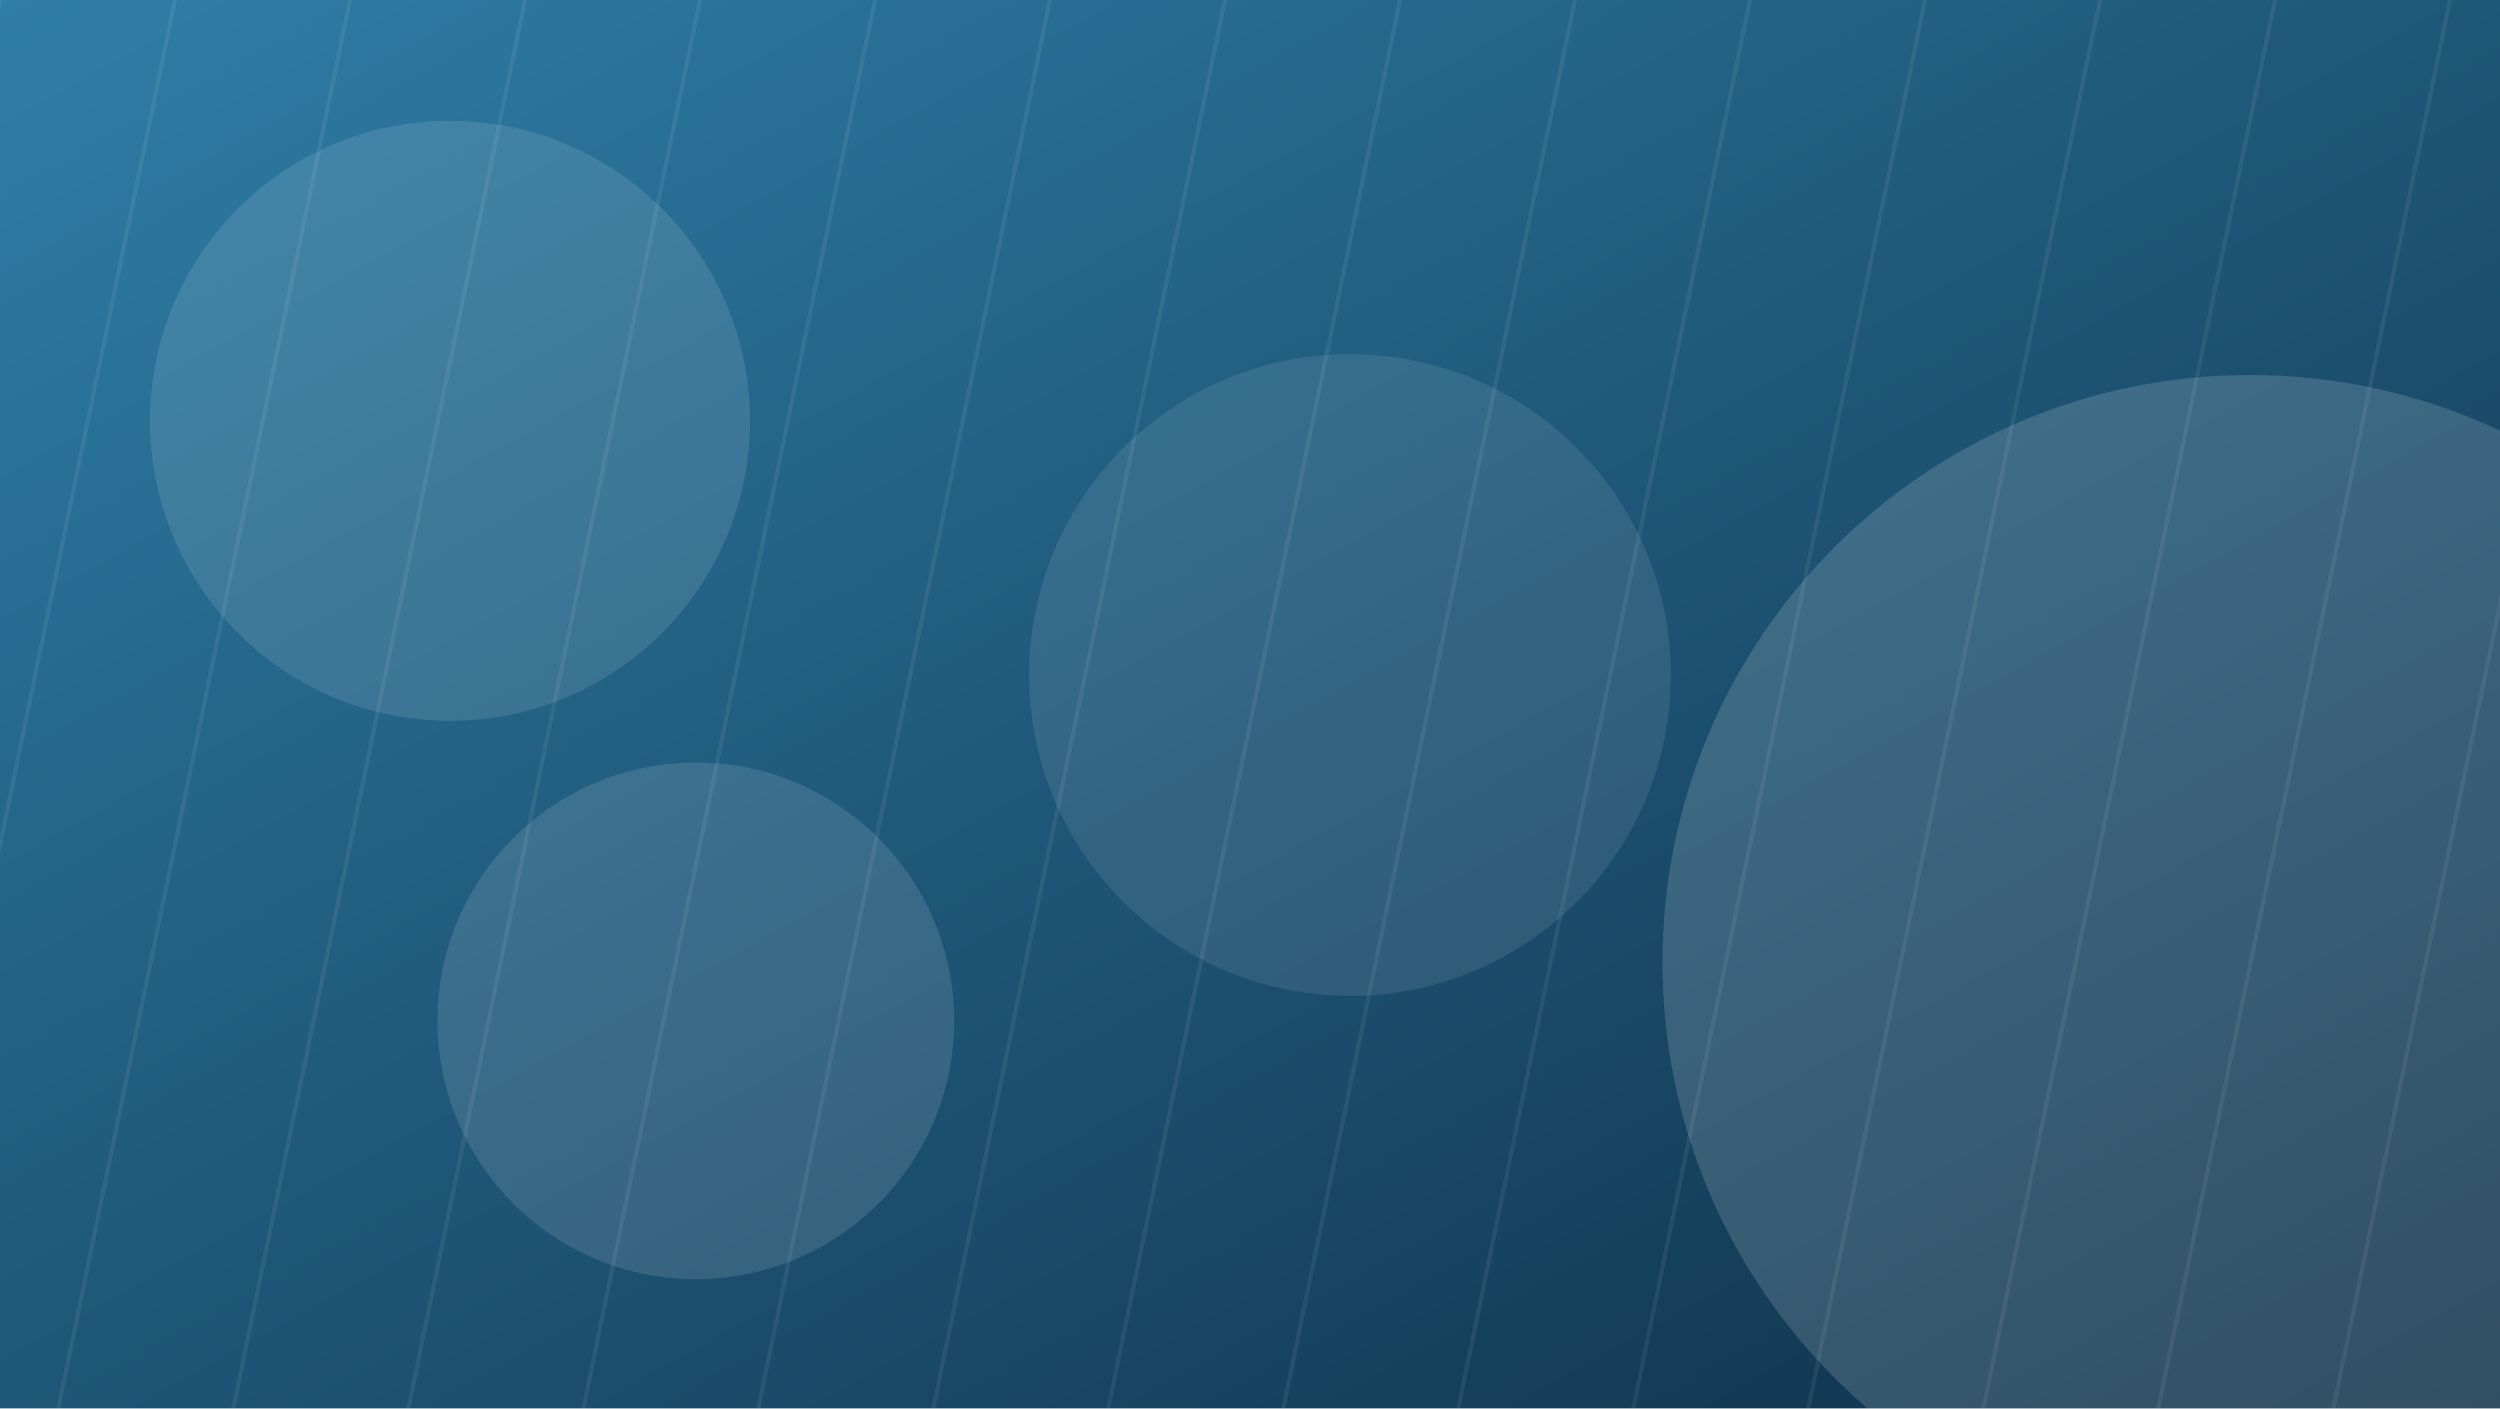
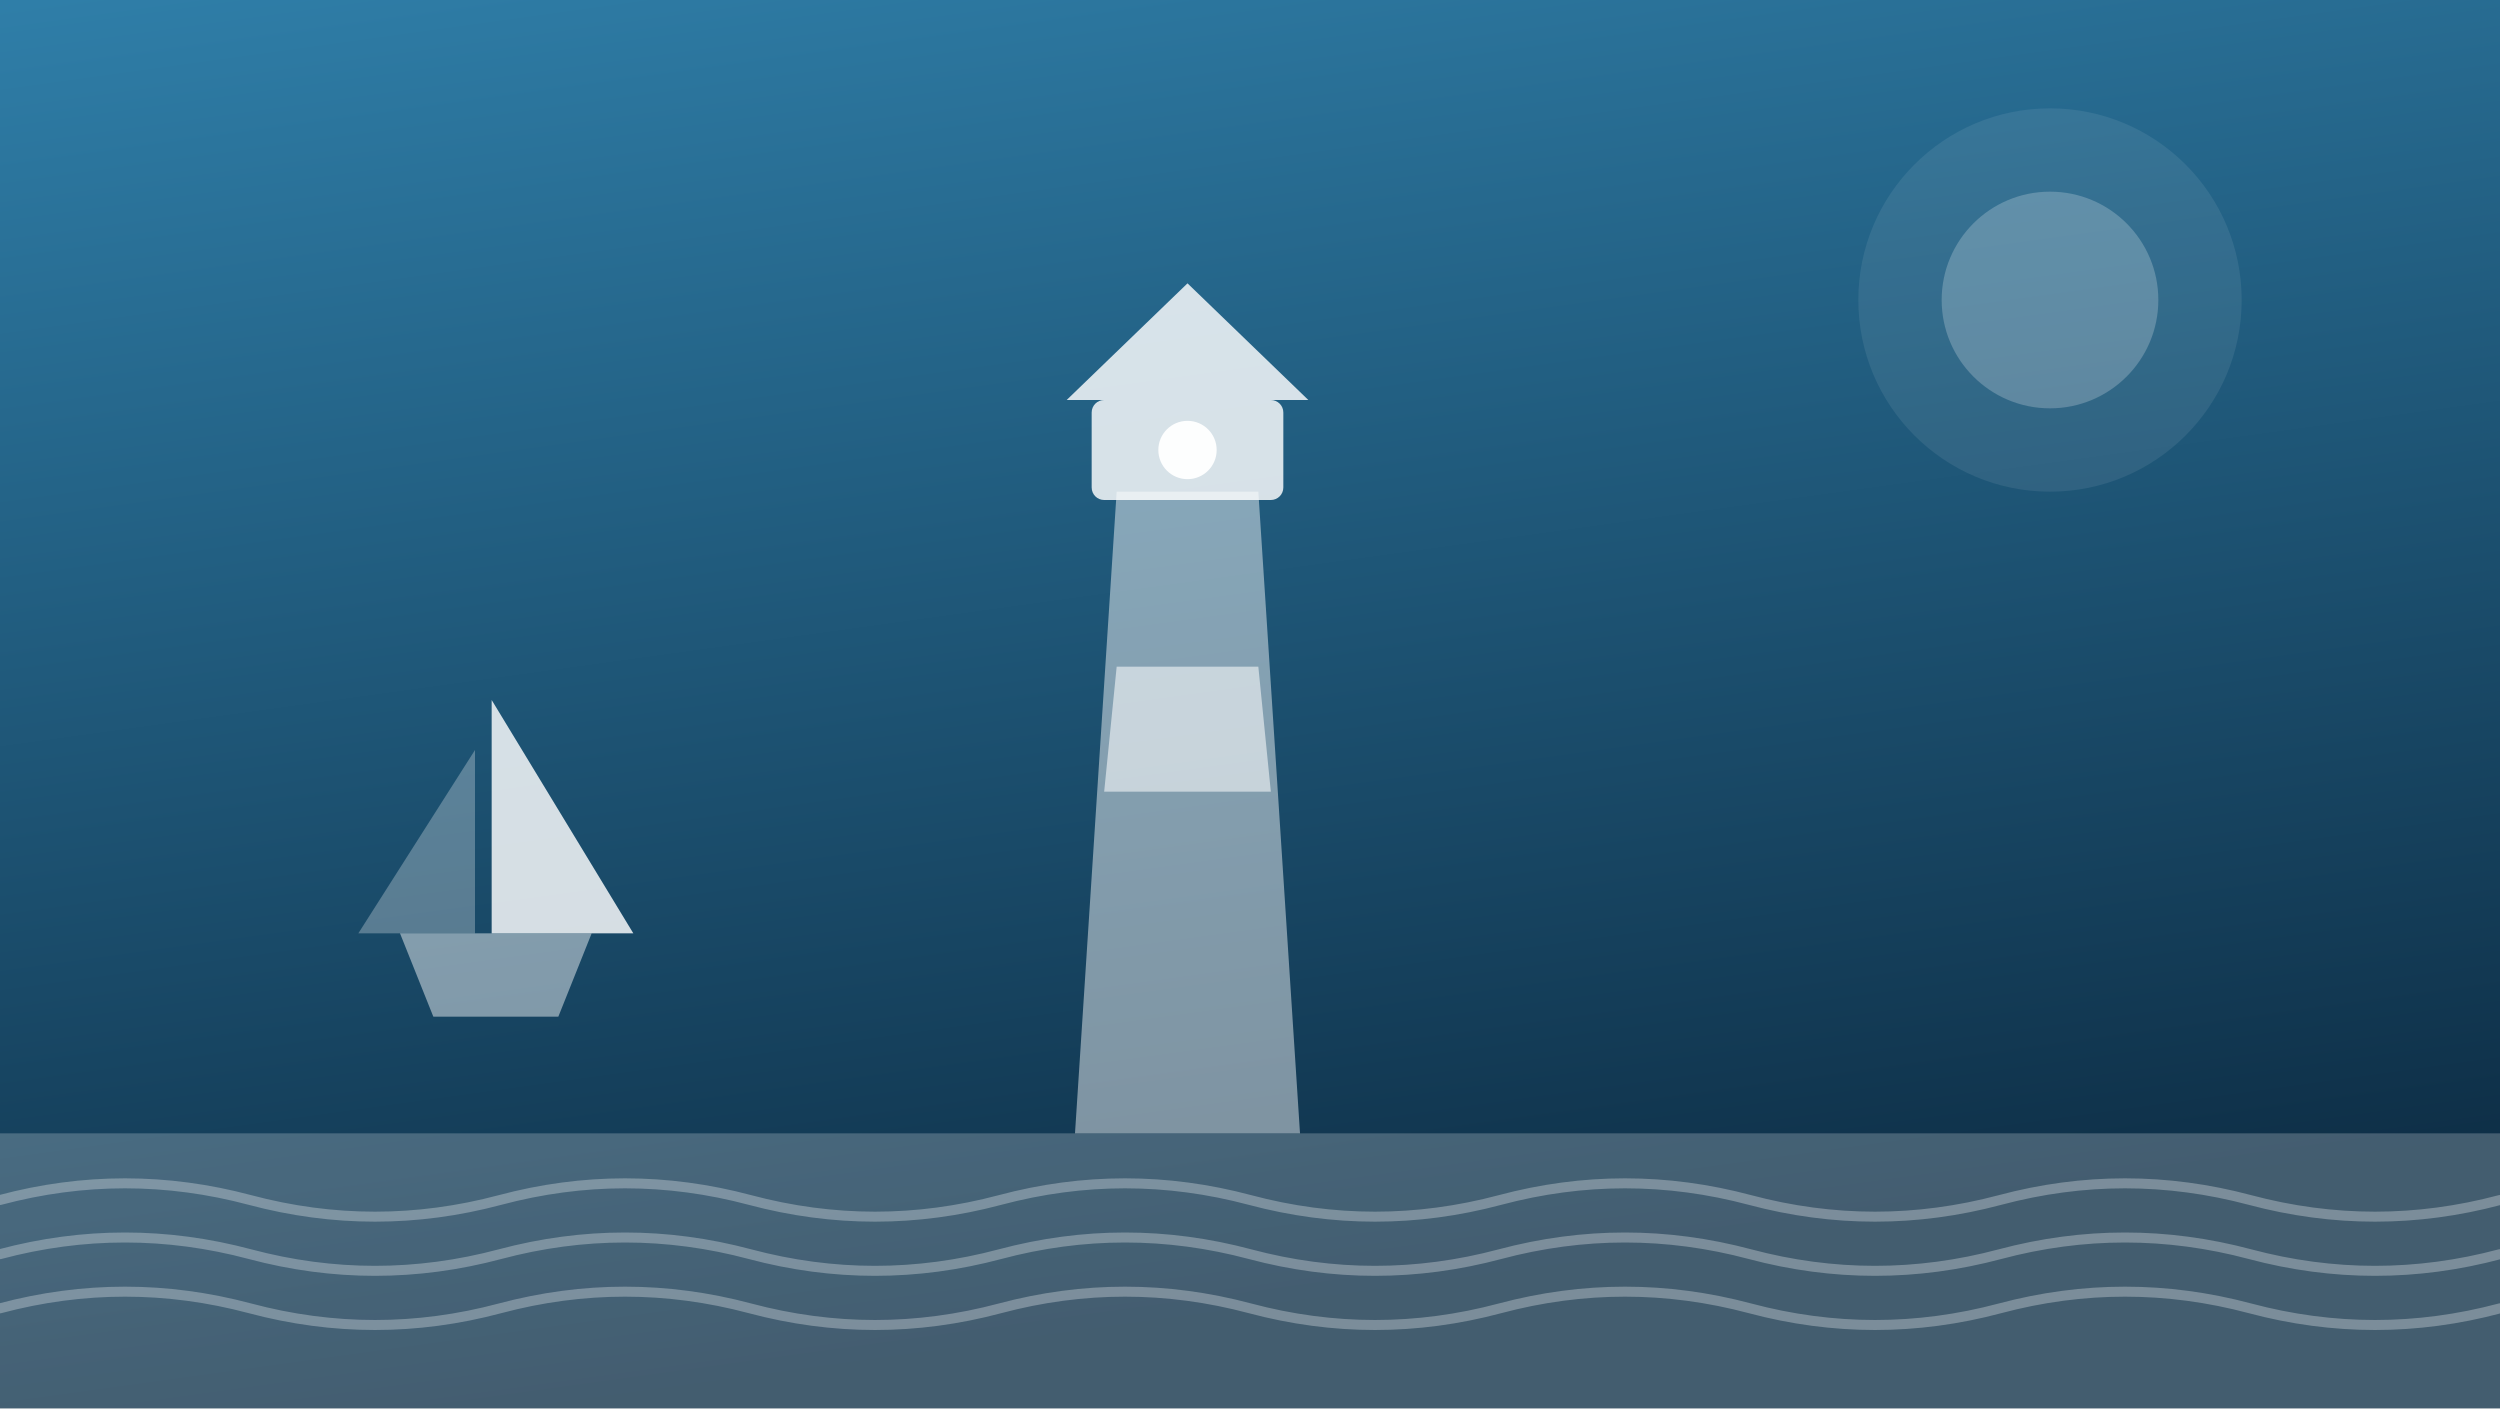
<svg xmlns="http://www.w3.org/2000/svg" viewBox="0 0 600 338" width="600" height="338" role="img" aria-hidden="true">
  <defs>
-     <linearGradient id="g" x1="0" y1="0" x2="1" y2="1">
+     <linearGradient id="bg" x1="0" y1="0" x2=".25" y2="1">
      <stop offset="0" stop-color="#2f7ea8" />
      <stop offset="1" stop-color="#0e2f47" />
    </linearGradient>
-     <clipPath id="c">
+     <clipPath id="cp">
      <rect width="600" height="338" />
    </clipPath>
  </defs>
-   <g clip-path="url(#c)">
-     <rect width="600" height="338" fill="url(#g)" />
-     <line x1="0" y1="0" x2="-70" y2="338" stroke="#fff" stroke-opacity=".07" stroke-width="1" />
-     <line x1="42" y1="0" x2="-28" y2="338" stroke="#fff" stroke-opacity=".07" stroke-width="1" />
-     <line x1="84" y1="0" x2="14" y2="338" stroke="#fff" stroke-opacity=".07" stroke-width="1" />
-     <line x1="126" y1="0" x2="56" y2="338" stroke="#fff" stroke-opacity=".07" stroke-width="1" />
-     <line x1="168" y1="0" x2="98" y2="338" stroke="#fff" stroke-opacity=".07" stroke-width="1" />
-     <line x1="210" y1="0" x2="140" y2="338" stroke="#fff" stroke-opacity=".07" stroke-width="1" />
-     <line x1="252" y1="0" x2="182" y2="338" stroke="#fff" stroke-opacity=".07" stroke-width="1" />
-     <line x1="294" y1="0" x2="224" y2="338" stroke="#fff" stroke-opacity=".07" stroke-width="1" />
-     <line x1="336" y1="0" x2="266" y2="338" stroke="#fff" stroke-opacity=".07" stroke-width="1" />
-     <line x1="378" y1="0" x2="308" y2="338" stroke="#fff" stroke-opacity=".07" stroke-width="1" />
-     <line x1="420" y1="0" x2="350" y2="338" stroke="#fff" stroke-opacity=".07" stroke-width="1" />
-     <line x1="462" y1="0" x2="392" y2="338" stroke="#fff" stroke-opacity=".07" stroke-width="1" />
-     <line x1="504" y1="0" x2="434" y2="338" stroke="#fff" stroke-opacity=".07" stroke-width="1" />
-     <line x1="546" y1="0" x2="476" y2="338" stroke="#fff" stroke-opacity=".07" stroke-width="1" />
-     <line x1="588" y1="0" x2="518" y2="338" stroke="#fff" stroke-opacity=".07" stroke-width="1" />
-     <line x1="630" y1="0" x2="560" y2="338" stroke="#fff" stroke-opacity=".07" stroke-width="1" />
-     <line x1="672" y1="0" x2="602" y2="338" stroke="#fff" stroke-opacity=".07" stroke-width="1" />
-     <line x1="714" y1="0" x2="644" y2="338" stroke="#fff" stroke-opacity=".07" stroke-width="1" />
-     <line x1="756" y1="0" x2="686" y2="338" stroke="#fff" stroke-opacity=".07" stroke-width="1" />
-     <circle cx="108" cy="101" r="72" fill="#fff" opacity="0.11" />
-     <circle cx="324" cy="162" r="77" fill="#fff" opacity="0.09" />
-     <circle cx="167" cy="245" r="62" fill="#fff" opacity="0.12" />
-     <circle cx="540" cy="231" r="141" fill="#fff" opacity="0.15" />
+   <g clip-path="url(#cp)">
+     <rect width="600" height="338" fill="url(#bg)" />
+     <circle cx="492" cy="72" r="26" fill="#fff" fill-opacity=".22" />
+     <circle cx="492" cy="72" r="46" fill="#fff" fill-opacity=".08" />
+     <path d="M258 272 L268 118 L302 118 L312 272 Z" fill="#fff" fill-opacity=".46" />
+     <rect x="262" y="96" width="46" height="24" rx="3" fill="#fff" fill-opacity=".82" />
+     <path d="M256 96 L285 68 L314 96 Z" fill="#fff" fill-opacity=".82" />
+     <circle cx="285" cy="108" r="7" fill="#fff" fill-opacity=".95" />
+     <path d="M268 160 L302 160 L305 190 L265 190 Z" fill="#fff" fill-opacity=".55" />
+     <path d="M96 224 L142 224 L134 244 L104 244 Z" fill="#fff" fill-opacity=".46" />
+     <path d="M118 224 L118 168 L152 224 Z" fill="#fff" fill-opacity=".82" />
+     <path d="M114 224 L114 180 L86 224 Z" fill="#fff" fill-opacity=".28" />
+     <rect x="0" y="272" width="600" height="66" rx="0" fill="#fff" fill-opacity=".22" />
+     <path d="M0 288 q30 -8 60 0 t60 0 t60 0 t60 0 t60 0 t60 0 t60 0 t60 0 t60 0 t60 0" stroke="#fff" stroke-opacity=".3" stroke-width="2.4" fill="none" stroke-linecap="round" />
+     <path d="M0 301 q30 -8 60 0 t60 0 t60 0 t60 0 t60 0 t60 0 t60 0 t60 0 t60 0 t60 0" stroke="#fff" stroke-opacity=".3" stroke-width="2.4" fill="none" stroke-linecap="round" />
+     <path d="M0 314 q30 -8 60 0 t60 0 t60 0 t60 0 t60 0 t60 0 t60 0 t60 0 t60 0 t60 0" stroke="#fff" stroke-opacity=".3" stroke-width="2.4" fill="none" stroke-linecap="round" />
  </g>
</svg>
